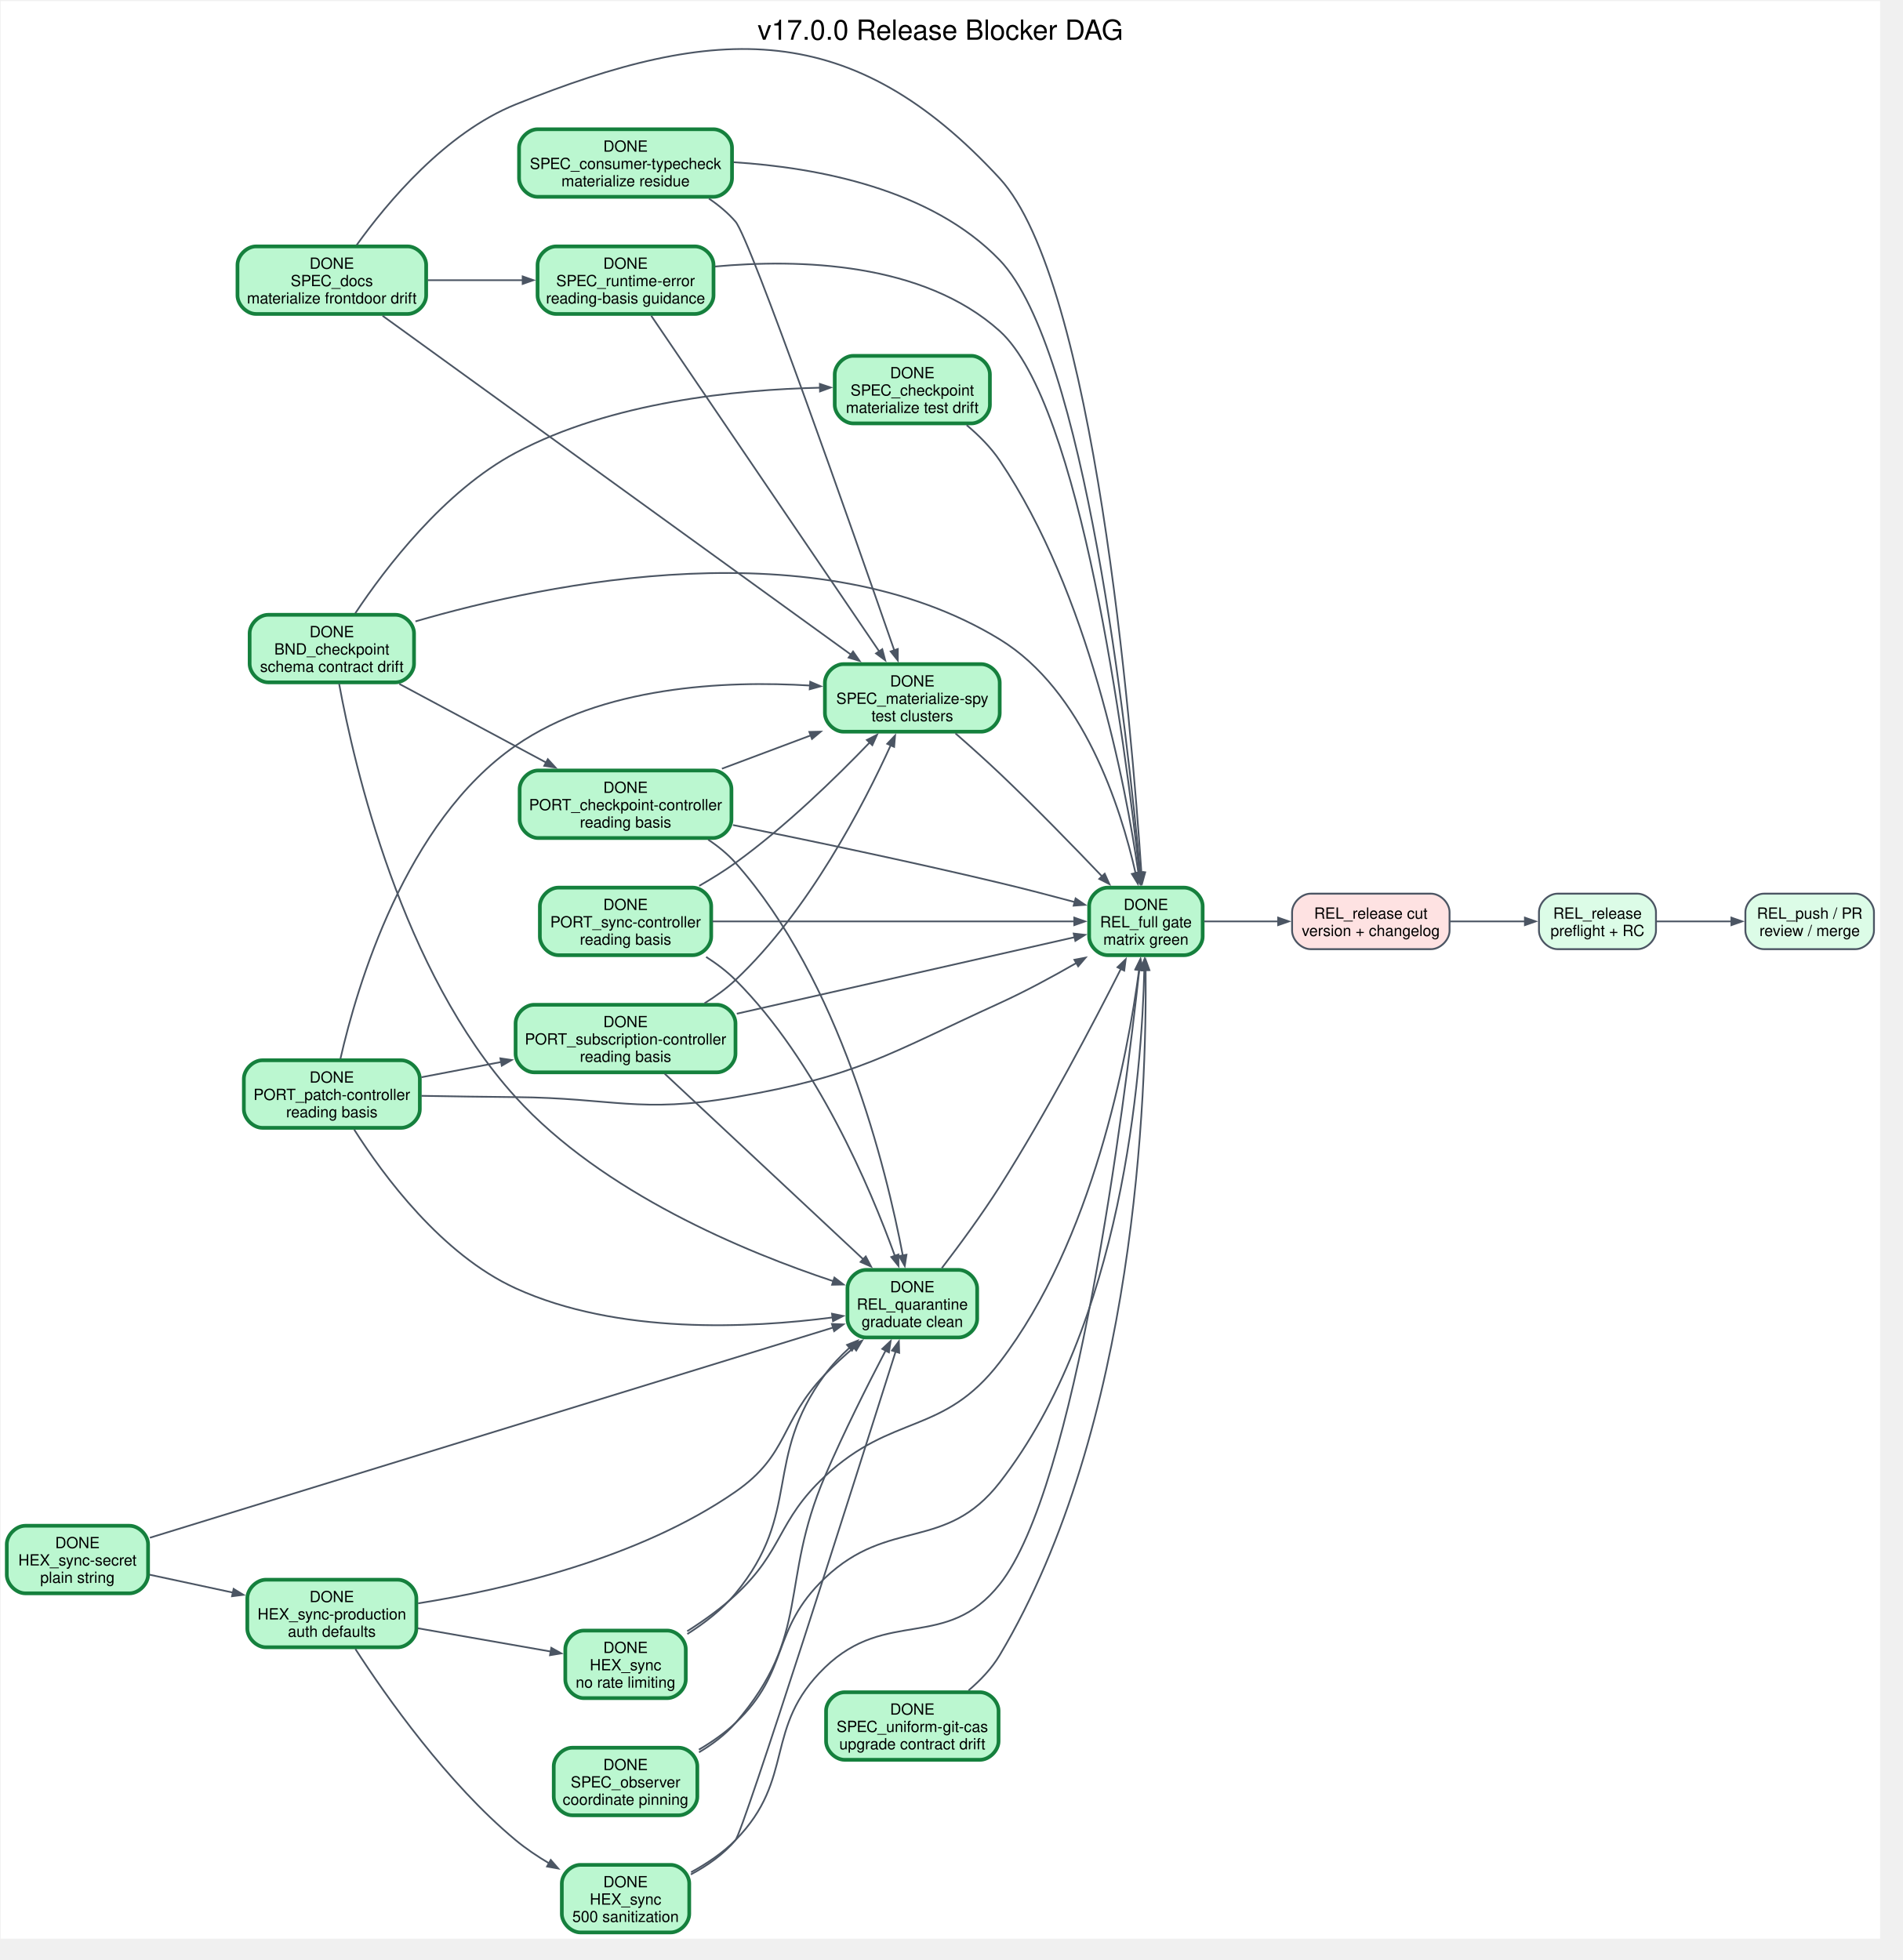
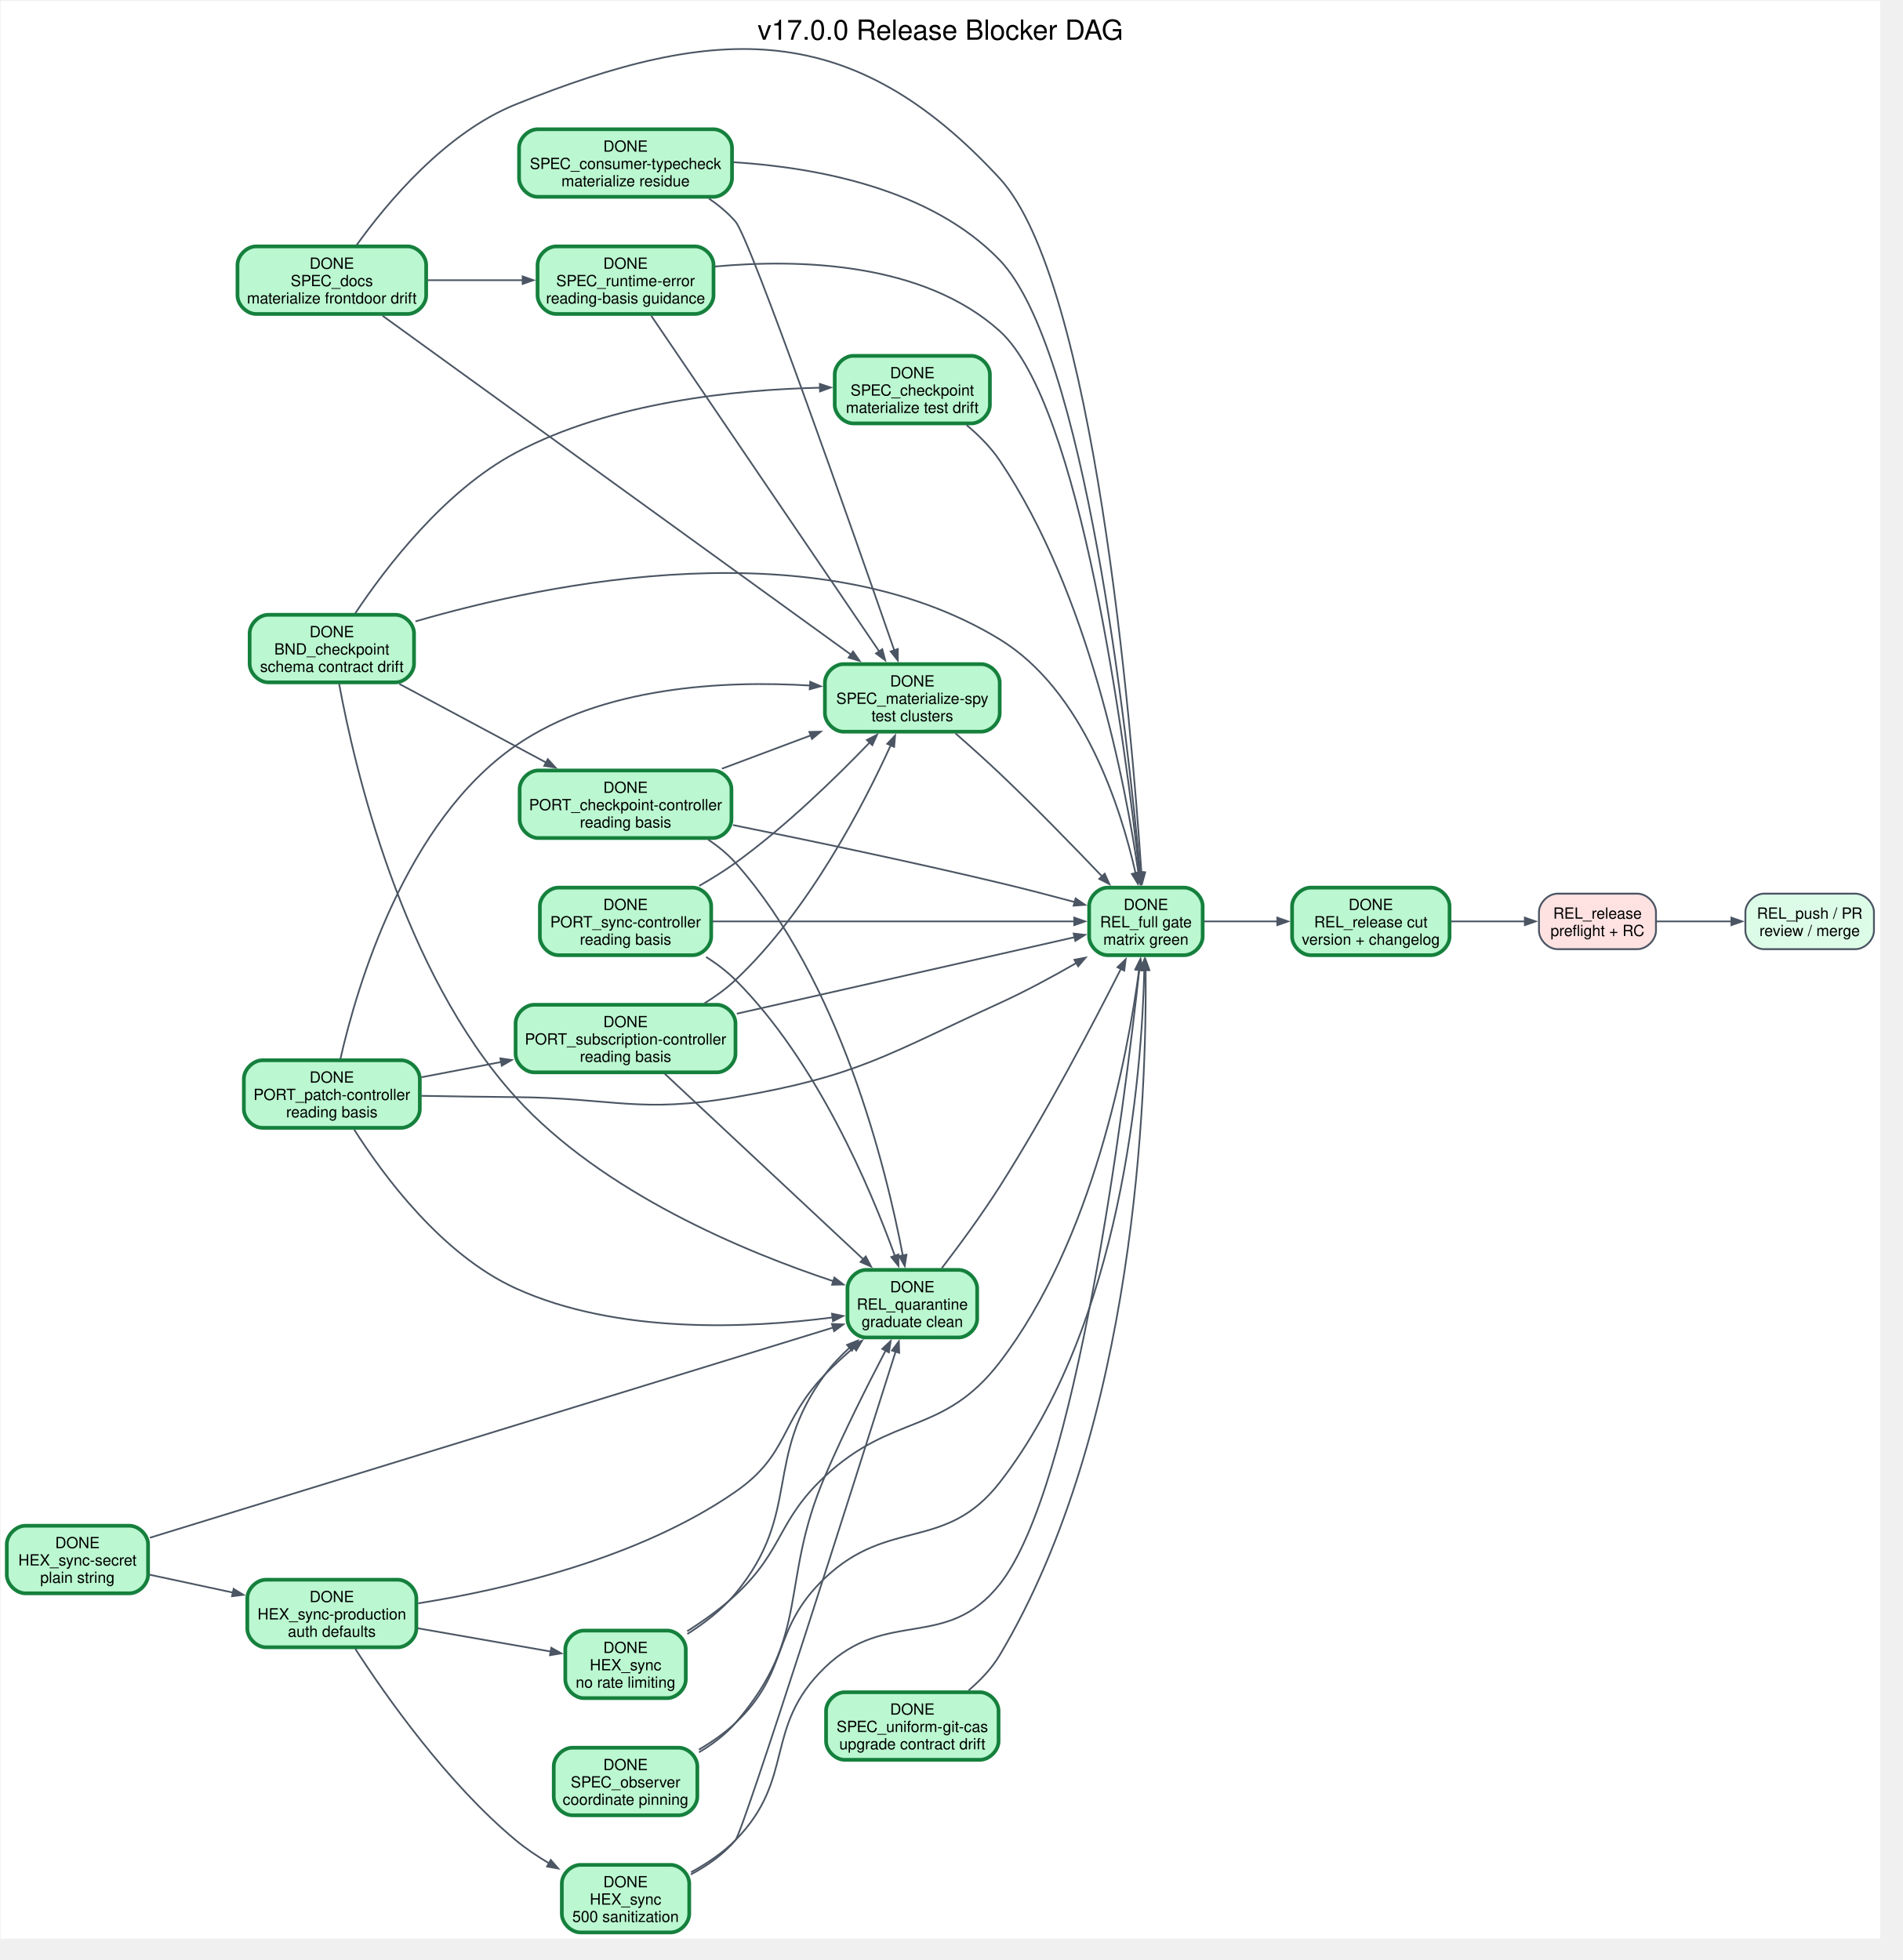
<svg xmlns="http://www.w3.org/2000/svg" width="1248pt" height="1286pt" viewBox="14.00 14.00 1234.00 1271.00">
  <g id="graph0" class="graph" transform="scale(1 1) rotate(0) translate(18.4 1267.4)">
    <polygon fill="white" stroke="none" points="-4,4 -4,-1253 1215.2,-1253 1215.2,4 -4,4" />
    <text xml:space="preserve" text-anchor="middle" x="605.6" y="-1227.9" font-family="Helvetica,sans-Serif" font-size="18.00">v17.0.0 Release Blocker DAG</text>
    <g id="node1" class="node">
      <path fill="#bbf7d0" stroke="#15803d" stroke-width="2.4" d="M458.45,-1169.83C458.45,-1169.83 344.3,-1169.83 344.3,-1169.83 338.3,-1169.83 332.3,-1163.83 332.3,-1157.83 332.3,-1157.83 332.3,-1138 332.3,-1138 332.3,-1132 338.3,-1126 344.3,-1126 344.3,-1126 458.45,-1126 458.45,-1126 464.45,-1126 470.45,-1132 470.45,-1138 470.45,-1138 470.45,-1157.83 470.45,-1157.83 470.45,-1163.83 464.45,-1169.83 458.45,-1169.83" />
      <text xml:space="preserve" text-anchor="middle" x="401.38" y="-1155.29" font-family="Helvetica,sans-Serif" font-size="10.00">DONE</text>
      <text xml:space="preserve" text-anchor="middle" x="401.38" y="-1144.04" font-family="Helvetica,sans-Serif" font-size="10.00">SPEC_consumer-typecheck</text>
      <text xml:space="preserve" text-anchor="middle" x="401.38" y="-1132.79" font-family="Helvetica,sans-Serif" font-size="10.00">materialize residue</text>
    </g>
    <g id="node9" class="node">
      <path fill="#bbf7d0" stroke="#15803d" stroke-width="2.4" d="M632.1,-822.83C632.1,-822.83 542.7,-822.83 542.7,-822.83 536.7,-822.83 530.7,-816.83 530.7,-810.83 530.7,-810.83 530.7,-791 530.7,-791 530.7,-785 536.7,-779 542.7,-779 542.7,-779 632.1,-779 632.1,-779 638.1,-779 644.1,-785 644.1,-791 644.1,-791 644.1,-810.83 644.1,-810.83 644.1,-816.83 638.1,-822.83 632.1,-822.83" />
      <text xml:space="preserve" text-anchor="middle" x="587.4" y="-808.29" font-family="Helvetica,sans-Serif" font-size="10.00">DONE</text>
      <text xml:space="preserve" text-anchor="middle" x="587.4" y="-797.04" font-family="Helvetica,sans-Serif" font-size="10.00">SPEC_materialize-spy</text>
      <text xml:space="preserve" text-anchor="middle" x="587.4" y="-785.79" font-family="Helvetica,sans-Serif" font-size="10.00">test clusters</text>
    </g>
    <g id="edge4" class="edge">
      <path fill="none" stroke="#4b5563" stroke-width="1.1" d="M455.47,-1124.85C461.83,-1120.54 467.79,-1115.58 472.7,-1109.91 482.29,-1098.84 549.45,-907.3 575.81,-831.47" />
      <polygon fill="#4b5563" stroke="#4b5563" stroke-width="1.1" points="578,-832.64 577.98,-825.23 573.37,-831.04 578,-832.64" />
    </g>
    <g id="node18" class="node">
      <path fill="#bbf7d0" stroke="#15803d" stroke-width="2.4" d="M763.75,-677.83C763.75,-677.83 714.1,-677.83 714.1,-677.83 708.1,-677.83 702.1,-671.83 702.1,-665.83 702.1,-665.83 702.1,-646 702.1,-646 702.1,-640 708.1,-634 714.1,-634 714.1,-634 763.75,-634 763.75,-634 769.75,-634 775.75,-640 775.75,-646 775.75,-646 775.75,-665.83 775.75,-665.83 775.75,-671.83 769.75,-677.83 763.75,-677.83" />
      <text xml:space="preserve" text-anchor="middle" x="738.93" y="-663.29" font-family="Helvetica,sans-Serif" font-size="10.00">DONE</text>
      <text xml:space="preserve" text-anchor="middle" x="738.93" y="-652.04" font-family="Helvetica,sans-Serif" font-size="10.00">REL_full gate</text>
      <text xml:space="preserve" text-anchor="middle" x="738.93" y="-640.79" font-family="Helvetica,sans-Serif" font-size="10.00">matrix green</text>
    </g>
    <g id="edge25" class="edge">
      <path fill="none" stroke="#4b5563" stroke-width="1.1" d="M471.39,-1148.45C525.78,-1145.02 599.62,-1131.19 644.1,-1084.91 699.45,-1027.32 727.05,-776.56 735.25,-687.47" />
      <polygon fill="#4b5563" stroke="#4b5563" stroke-width="1.1" points="737.68,-687.73 735.87,-680.53 732.8,-687.28 737.68,-687.73" />
    </g>
    <g id="node2" class="node">
      <path fill="#bbf7d0" stroke="#15803d" stroke-width="2.4" d="M260.05,-1093.83C260.05,-1093.83 161.65,-1093.83 161.65,-1093.83 155.65,-1093.83 149.65,-1087.83 149.65,-1081.83 149.65,-1081.83 149.65,-1062 149.65,-1062 149.65,-1056 155.65,-1050 161.65,-1050 161.65,-1050 260.05,-1050 260.05,-1050 266.05,-1050 272.05,-1056 272.05,-1062 272.05,-1062 272.05,-1081.83 272.05,-1081.83 272.05,-1087.83 266.05,-1093.83 260.05,-1093.83" />
      <text xml:space="preserve" text-anchor="middle" x="210.85" y="-1079.29" font-family="Helvetica,sans-Serif" font-size="10.00">DONE</text>
      <text xml:space="preserve" text-anchor="middle" x="210.85" y="-1068.04" font-family="Helvetica,sans-Serif" font-size="10.00">SPEC_docs</text>
      <text xml:space="preserve" text-anchor="middle" x="210.85" y="-1056.79" font-family="Helvetica,sans-Serif" font-size="10.00">materialize frontdoor drift</text>
    </g>
    <g id="node3" class="node">
      <path fill="#bbf7d0" stroke="#15803d" stroke-width="2.4" d="M446.45,-1093.83C446.45,-1093.83 356.3,-1093.83 356.3,-1093.83 350.3,-1093.83 344.3,-1087.83 344.3,-1081.83 344.3,-1081.83 344.3,-1062 344.3,-1062 344.3,-1056 350.3,-1050 356.3,-1050 356.3,-1050 446.45,-1050 446.45,-1050 452.45,-1050 458.45,-1056 458.45,-1062 458.45,-1062 458.45,-1081.83 458.45,-1081.83 458.45,-1087.83 452.45,-1093.83 446.45,-1093.83" />
      <text xml:space="preserve" text-anchor="middle" x="401.38" y="-1079.29" font-family="Helvetica,sans-Serif" font-size="10.00">DONE</text>
      <text xml:space="preserve" text-anchor="middle" x="401.38" y="-1068.04" font-family="Helvetica,sans-Serif" font-size="10.00">SPEC_runtime-error</text>
      <text xml:space="preserve" text-anchor="middle" x="401.38" y="-1056.79" font-family="Helvetica,sans-Serif" font-size="10.00">reading-basis guidance</text>
    </g>
    <g id="edge1" class="edge">
      <path fill="none" stroke="#4b5563" stroke-width="1.1" d="M273.06,-1071.91C292.81,-1071.91 314.79,-1071.91 334.84,-1071.91" />
      <polygon fill="#4b5563" stroke="#4b5563" stroke-width="1.1" points="334.64,-1074.37 341.64,-1071.92 334.64,-1069.47 334.64,-1074.37" />
    </g>
    <g id="edge5" class="edge">
      <path fill="none" stroke="#4b5563" stroke-width="1.1" d="M243.78,-1048.81C312.34,-999.21 473.37,-882.69 547.64,-828.96" />
      <polygon fill="#4b5563" stroke="#4b5563" stroke-width="1.1" points="548.96,-831.03 553.2,-824.94 546.09,-827.06 548.96,-831.03" />
    </g>
    <g id="edge26" class="edge">
      <path fill="none" stroke="#4b5563" stroke-width="1.1" d="M226.99,-1094.75C246.85,-1122.41 284.58,-1167.56 330.05,-1185.91 460.98,-1238.77 548.37,-1241.71 644.1,-1137.91 705.47,-1071.37 729.59,-783.53 736.03,-687.35" />
      <polygon fill="#4b5563" stroke="#4b5563" stroke-width="1.1" points="738.46,-687.72 736.47,-680.57 733.57,-687.4 738.46,-687.72" />
    </g>
    <g id="edge6" class="edge">
      <path fill="none" stroke="#4b5563" stroke-width="1.1" d="M418.06,-1048.81C451.34,-999.81 528.96,-885.5 566.01,-830.94" />
      <polygon fill="#4b5563" stroke="#4b5563" stroke-width="1.1" points="567.91,-832.51 569.81,-825.34 563.86,-829.75 567.91,-832.51" />
    </g>
    <g id="edge27" class="edge">
      <path fill="none" stroke="#4b5563" stroke-width="1.1" d="M459.4,-1080.77C513.69,-1085.78 594.29,-1083.77 644.1,-1038.91 696.74,-991.51 725.59,-770.44 734.71,-687.48" />
      <polygon fill="#4b5563" stroke="#4b5563" stroke-width="1.1" points="737.13,-687.85 735.45,-680.63 732.26,-687.32 737.13,-687.85" />
    </g>
    <g id="node4" class="node">
      <path fill="#bbf7d0" stroke="#15803d" stroke-width="2.4" d="M252.18,-854.83C252.18,-854.83 169.53,-854.83 169.53,-854.83 163.53,-854.83 157.53,-848.83 157.53,-842.83 157.53,-842.83 157.53,-823 157.53,-823 157.53,-817 163.53,-811 169.53,-811 169.53,-811 252.18,-811 252.18,-811 258.18,-811 264.18,-817 264.18,-823 264.18,-823 264.18,-842.83 264.18,-842.83 264.18,-848.83 258.18,-854.83 252.18,-854.83" />
      <text xml:space="preserve" text-anchor="middle" x="210.85" y="-840.29" font-family="Helvetica,sans-Serif" font-size="10.00">DONE</text>
      <text xml:space="preserve" text-anchor="middle" x="210.85" y="-829.04" font-family="Helvetica,sans-Serif" font-size="10.00">BND_checkpoint</text>
      <text xml:space="preserve" text-anchor="middle" x="210.85" y="-817.79" font-family="Helvetica,sans-Serif" font-size="10.00">schema contract drift</text>
    </g>
    <g id="node6" class="node">
      <path fill="#bbf7d0" stroke="#15803d" stroke-width="2.4" d="M458.08,-753.83C458.08,-753.83 344.68,-753.83 344.68,-753.83 338.68,-753.83 332.68,-747.83 332.68,-741.83 332.68,-741.83 332.68,-722 332.68,-722 332.68,-716 338.68,-710 344.68,-710 344.68,-710 458.08,-710 458.08,-710 464.08,-710 470.08,-716 470.08,-722 470.08,-722 470.08,-741.83 470.08,-741.83 470.08,-747.83 464.08,-753.83 458.08,-753.83" />
      <text xml:space="preserve" text-anchor="middle" x="401.38" y="-739.29" font-family="Helvetica,sans-Serif" font-size="10.00">DONE</text>
      <text xml:space="preserve" text-anchor="middle" x="401.38" y="-728.04" font-family="Helvetica,sans-Serif" font-size="10.00">PORT_checkpoint-controller</text>
      <text xml:space="preserve" text-anchor="middle" x="401.38" y="-716.79" font-family="Helvetica,sans-Serif" font-size="10.00">reading basis</text>
    </g>
    <g id="edge2" class="edge">
      <path fill="none" stroke="#4b5563" stroke-width="1.1" d="M254.63,-810C282.97,-794.81 320.27,-774.83 350.04,-758.88" />
      <polygon fill="#4b5563" stroke="#4b5563" stroke-width="1.1" points="350.96,-761.17 355.97,-755.7 348.64,-756.85 350.96,-761.17" />
    </g>
    <g id="node11" class="node">
      <path fill="#bbf7d0" stroke="#15803d" stroke-width="2.4" d="M625.73,-1022.83C625.73,-1022.83 549.08,-1022.83 549.08,-1022.83 543.08,-1022.83 537.08,-1016.83 537.08,-1010.83 537.08,-1010.83 537.08,-991 537.08,-991 537.08,-985 543.08,-979 549.08,-979 549.08,-979 625.73,-979 625.73,-979 631.73,-979 637.73,-985 637.73,-991 637.73,-991 637.73,-1010.83 637.73,-1010.83 637.73,-1016.83 631.73,-1022.83 625.73,-1022.83" />
      <text xml:space="preserve" text-anchor="middle" x="587.4" y="-1008.29" font-family="Helvetica,sans-Serif" font-size="10.00">DONE</text>
      <text xml:space="preserve" text-anchor="middle" x="587.4" y="-997.04" font-family="Helvetica,sans-Serif" font-size="10.00">SPEC_checkpoint</text>
      <text xml:space="preserve" text-anchor="middle" x="587.4" y="-985.79" font-family="Helvetica,sans-Serif" font-size="10.00">materialize test drift</text>
    </g>
    <g id="edge11" class="edge">
      <path fill="none" stroke="#4b5563" stroke-width="1.1" d="M226.06,-855.81C245.6,-885.16 283.67,-935.18 330.05,-959.91 391.96,-992.93 473.37,-1000.95 527.67,-1002.17" />
      <polygon fill="#4b5563" stroke="#4b5563" stroke-width="1.1" points="527.44,-1004.62 534.48,-1002.28 527.52,-999.72 527.44,-1004.62" />
    </g>
    <g id="node17" class="node">
      <path fill="#bbf7d0" stroke="#15803d" stroke-width="2.4" d="M617.48,-429.83C617.48,-429.83 557.33,-429.83 557.33,-429.83 551.33,-429.83 545.33,-423.83 545.33,-417.83 545.33,-417.83 545.33,-398 545.33,-398 545.33,-392 551.33,-386 557.33,-386 557.33,-386 617.48,-386 617.48,-386 623.48,-386 629.48,-392 629.48,-398 629.48,-398 629.48,-417.83 629.48,-417.83 629.48,-423.83 623.48,-429.83 617.48,-429.83" />
      <text xml:space="preserve" text-anchor="middle" x="587.4" y="-415.29" font-family="Helvetica,sans-Serif" font-size="10.00">DONE</text>
      <text xml:space="preserve" text-anchor="middle" x="587.4" y="-404.04" font-family="Helvetica,sans-Serif" font-size="10.00">REL_quarantine</text>
      <text xml:space="preserve" text-anchor="middle" x="587.4" y="-392.79" font-family="Helvetica,sans-Serif" font-size="10.00">graduate clean</text>
    </g>
    <g id="edge15" class="edge">
      <path fill="none" stroke="#4b5563" stroke-width="1.1" d="M215.59,-810.02C225.36,-756.83 256.17,-623.24 330.05,-541.91 386.7,-479.56 479.18,-441.39 536.21,-422.48" />
      <polygon fill="#4b5563" stroke="#4b5563" stroke-width="1.1" points="536.87,-424.84 542.77,-420.34 535.36,-420.18 536.87,-424.84" />
    </g>
    <g id="edge28" class="edge">
      <path fill="none" stroke="#4b5563" stroke-width="1.1" d="M265.11,-850.55C351.71,-875.75 525.3,-911.51 644.1,-838.91 698.4,-805.74 722.57,-730.06 732.24,-687.14" />
      <polygon fill="#4b5563" stroke="#4b5563" stroke-width="1.1" points="734.62,-687.75 733.69,-680.39 729.83,-686.72 734.62,-687.75" />
    </g>
    <g id="node5" class="node">
      <path fill="#bbf7d0" stroke="#15803d" stroke-width="2.4" d="M255.93,-565.83C255.93,-565.83 165.78,-565.83 165.78,-565.83 159.78,-565.83 153.78,-559.83 153.78,-553.83 153.78,-553.83 153.78,-534 153.78,-534 153.78,-528 159.78,-522 165.78,-522 165.78,-522 255.93,-522 255.93,-522 261.93,-522 267.93,-528 267.93,-534 267.93,-534 267.93,-553.83 267.93,-553.83 267.93,-559.83 261.93,-565.83 255.93,-565.83" />
      <text xml:space="preserve" text-anchor="middle" x="210.85" y="-551.29" font-family="Helvetica,sans-Serif" font-size="10.00">DONE</text>
      <text xml:space="preserve" text-anchor="middle" x="210.85" y="-540.04" font-family="Helvetica,sans-Serif" font-size="10.00">PORT_patch-controller</text>
      <text xml:space="preserve" text-anchor="middle" x="210.85" y="-528.79" font-family="Helvetica,sans-Serif" font-size="10.00">reading basis</text>
    </g>
    <g id="node7" class="node">
      <path fill="#bbf7d0" stroke="#15803d" stroke-width="2.4" d="M460.7,-601.83C460.7,-601.83 342.05,-601.83 342.05,-601.83 336.05,-601.83 330.05,-595.83 330.05,-589.83 330.05,-589.83 330.05,-570 330.05,-570 330.05,-564 336.05,-558 342.05,-558 342.05,-558 460.7,-558 460.7,-558 466.7,-558 472.7,-564 472.7,-570 472.7,-570 472.7,-589.83 472.7,-589.83 472.7,-595.83 466.7,-601.83 460.7,-601.83" />
      <text xml:space="preserve" text-anchor="middle" x="401.38" y="-587.29" font-family="Helvetica,sans-Serif" font-size="10.00">DONE</text>
      <text xml:space="preserve" text-anchor="middle" x="401.38" y="-576.04" font-family="Helvetica,sans-Serif" font-size="10.00">PORT_subscription-controller</text>
      <text xml:space="preserve" text-anchor="middle" x="401.38" y="-564.79" font-family="Helvetica,sans-Serif" font-size="10.00">reading basis</text>
    </g>
    <g id="edge3" class="edge">
      <path fill="none" stroke="#4b5563" stroke-width="1.1" d="M268.93,-554.81C285.22,-557.93 303.29,-561.38 320.68,-564.7" />
      <polygon fill="#4b5563" stroke="#4b5563" stroke-width="1.1" points="320.18,-567.09 327.51,-566 321.1,-562.28 320.18,-567.09" />
    </g>
    <g id="edge7" class="edge">
      <path fill="none" stroke="#4b5563" stroke-width="1.1" d="M216.44,-566.85C227.13,-613.77 258.47,-720.46 330.05,-769.91 386,-808.58 465.67,-812.3 521.29,-808.92" />
      <polygon fill="#4b5563" stroke="#4b5563" stroke-width="1.1" points="521.18,-811.38 528,-808.46 520.85,-806.5 521.18,-811.38" />
    </g>
    <g id="edge16" class="edge">
      <path fill="none" stroke="#4b5563" stroke-width="1.1" d="M225.36,-520.86C244.38,-490.88 282.16,-439.77 330.05,-417.91 396.2,-387.72 482.24,-391.97 535.9,-399.02" />
      <polygon fill="#4b5563" stroke="#4b5563" stroke-width="1.1" points="535.3,-401.41 542.57,-399.94 535.97,-396.55 535.3,-401.41" />
    </g>
    <g id="edge29" class="edge">
      <path fill="none" stroke="#4b5563" stroke-width="1.1" d="M268.96,-542.75C288.35,-542.41 310.14,-542.08 330.05,-541.91 393.45,-541.38 410.22,-531.13 472.7,-541.91 552.38,-555.67 570.54,-569.35 644.1,-602.91 660.77,-610.52 678.43,-620.07 693.87,-628.96" />
      <polygon fill="#4b5563" stroke="#4b5563" stroke-width="1.1" points="692.53,-631.02 699.82,-632.42 695,-626.78 692.53,-631.02" />
    </g>
    <g id="edge8" class="edge">
      <path fill="none" stroke="#4b5563" stroke-width="1.1" d="M463.91,-754.99C482.47,-761.95 502.89,-769.6 521.65,-776.64" />
      <polygon fill="#4b5563" stroke="#4b5563" stroke-width="1.1" points="520.61,-778.86 528.02,-779.03 522.33,-774.28 520.61,-778.86" />
    </g>
    <g id="edge17" class="edge">
      <path fill="none" stroke="#4b5563" stroke-width="1.1" d="M454.98,-708.97C461.49,-704.63 467.63,-699.62 472.7,-693.91 540.59,-617.58 570.49,-495.75 581.28,-438.95" />
      <polygon fill="#4b5563" stroke="#4b5563" stroke-width="1.1" points="583.63,-439.7 582.49,-432.37 578.82,-438.81 583.63,-439.7" />
    </g>
    <g id="edge30" class="edge">
      <path fill="none" stroke="#4b5563" stroke-width="1.1" d="M471.1,-718.42C519.59,-708.64 586.01,-694.77 644.1,-680.91 660.01,-677.12 677.34,-672.61 692.73,-668.47" />
      <polygon fill="#4b5563" stroke="#4b5563" stroke-width="1.1" points="693.33,-670.85 699.44,-666.65 692.05,-666.12 693.33,-670.85" />
    </g>
    <g id="edge9" class="edge">
      <path fill="none" stroke="#4b5563" stroke-width="1.1" d="M452.62,-602.82C459.79,-607.26 466.74,-612.3 472.7,-617.91 520.19,-662.62 555.74,-731.33 573.58,-770.6" />
      <polygon fill="#4b5563" stroke="#4b5563" stroke-width="1.1" points="571.13,-771.14 576.23,-776.53 575.61,-769.14 571.13,-771.14" />
    </g>
    <g id="edge18" class="edge">
      <path fill="none" stroke="#4b5563" stroke-width="1.1" d="M426.81,-557.07C460.08,-525.98 519.63,-470.32 555.82,-436.49" />
      <polygon fill="#4b5563" stroke="#4b5563" stroke-width="1.1" points="557.2,-438.56 560.65,-431.99 553.86,-434.98 557.2,-438.56" />
    </g>
    <g id="edge31" class="edge">
      <path fill="none" stroke="#4b5563" stroke-width="1.1" d="M473.54,-596.03C539.78,-611.04 636.5,-632.94 692.74,-645.68" />
      <polygon fill="#4b5563" stroke="#4b5563" stroke-width="1.1" points="692.08,-648.04 699.45,-647.2 693.17,-643.27 692.08,-648.04" />
    </g>
    <g id="node8" class="node">
      <path fill="#bbf7d0" stroke="#15803d" stroke-width="2.4" d="M444.95,-677.83C444.95,-677.83 357.8,-677.83 357.8,-677.83 351.8,-677.83 345.8,-671.83 345.8,-665.83 345.8,-665.83 345.8,-646 345.8,-646 345.8,-640 351.8,-634 357.8,-634 357.8,-634 444.95,-634 444.95,-634 450.95,-634 456.95,-640 456.95,-646 456.95,-646 456.95,-665.83 456.95,-665.83 456.95,-671.83 450.95,-677.83 444.95,-677.83" />
      <text xml:space="preserve" text-anchor="middle" x="401.38" y="-663.29" font-family="Helvetica,sans-Serif" font-size="10.00">DONE</text>
      <text xml:space="preserve" text-anchor="middle" x="401.38" y="-652.04" font-family="Helvetica,sans-Serif" font-size="10.00">PORT_sync-controller</text>
      <text xml:space="preserve" text-anchor="middle" x="401.38" y="-640.79" font-family="Helvetica,sans-Serif" font-size="10.00">reading basis</text>
    </g>
    <g id="edge10" class="edge">
      <path fill="none" stroke="#4b5563" stroke-width="1.1" d="M449.19,-678.99C457.25,-683.59 465.39,-688.64 472.7,-693.91 505.04,-717.26 537.78,-749.13 559.76,-772" />
      <polygon fill="#4b5563" stroke="#4b5563" stroke-width="1.1" points="557.92,-773.62 564.52,-776.99 561.46,-770.24 557.92,-773.62" />
    </g>
    <g id="edge19" class="edge">
      <path fill="none" stroke="#4b5563" stroke-width="1.1" d="M453.65,-632.86C460.51,-628.49 467.1,-623.51 472.7,-617.91 525.33,-565.33 560.04,-483.29 576.09,-438.92" />
      <polygon fill="#4b5563" stroke="#4b5563" stroke-width="1.1" points="578.38,-439.82 578.41,-432.4 573.76,-438.18 578.38,-439.82" />
    </g>
    <g id="edge32" class="edge">
      <path fill="none" stroke="#4b5563" stroke-width="1.1" d="M457.78,-655.91C523.43,-655.91 631.55,-655.91 692.49,-655.91" />
      <polygon fill="#4b5563" stroke="#4b5563" stroke-width="1.1" points="692.46,-658.37 699.46,-655.92 692.46,-653.47 692.46,-658.37" />
    </g>
    <g id="edge33" class="edge">
      <path fill="none" stroke="#4b5563" stroke-width="1.1" d="M615.4,-777.89C624.64,-769.82 634.94,-760.6 644.1,-751.91 667.13,-730.06 692.23,-704.27 710.66,-684.93" />
      <polygon fill="#4b5563" stroke="#4b5563" stroke-width="1.1" points="712.21,-686.86 715.26,-680.1 708.66,-683.48 712.21,-686.86" />
    </g>
    <g id="node10" class="node">
      <path fill="#bbf7d0" stroke="#15803d" stroke-width="2.4" d="M435.95,-119.83C435.95,-119.83 366.8,-119.83 366.8,-119.83 360.8,-119.83 354.8,-113.83 354.8,-107.83 354.8,-107.83 354.8,-88 354.8,-88 354.8,-82 360.8,-76 366.8,-76 366.8,-76 435.95,-76 435.95,-76 441.95,-76 447.95,-82 447.95,-88 447.95,-88 447.95,-107.83 447.95,-107.83 447.95,-113.83 441.95,-119.83 435.95,-119.83" />
      <text xml:space="preserve" text-anchor="middle" x="401.38" y="-105.29" font-family="Helvetica,sans-Serif" font-size="10.00">DONE</text>
      <text xml:space="preserve" text-anchor="middle" x="401.38" y="-94.04" font-family="Helvetica,sans-Serif" font-size="10.00">SPEC_observer</text>
      <text xml:space="preserve" text-anchor="middle" x="401.38" y="-82.79" font-family="Helvetica,sans-Serif" font-size="10.00">coordinate pinning</text>
    </g>
    <g id="edge20" class="edge">
      <path fill="none" stroke="#4b5563" stroke-width="1.1" d="M449.03,-116.86C457.76,-122.03 466.17,-128.35 472.7,-135.91 522.09,-193.2 500.92,-226.38 530.7,-295.91 542.78,-324.13 558.5,-355.33 570.16,-377.62" />
      <polygon fill="#4b5563" stroke="#4b5563" stroke-width="1.1" points="567.9,-378.58 573.33,-383.64 572.23,-376.3 567.9,-378.58" />
    </g>
    <g id="edge34" class="edge">
      <path fill="none" stroke="#4b5563" stroke-width="1.1" d="M448.98,-118.6C457.42,-123.55 465.74,-129.34 472.7,-135.91 508.39,-169.62 495.09,-196.13 530.7,-229.91 572.37,-269.45 608.82,-246.59 644.1,-291.91 723.7,-394.19 736.26,-556.82 737.89,-624.63" />
      <polygon fill="#4b5563" stroke="#4b5563" stroke-width="1.1" points="735.44,-624.56 738.02,-631.51 740.34,-624.47 735.44,-624.56" />
    </g>
    <g id="edge35" class="edge">
      <path fill="none" stroke="#4b5563" stroke-width="1.1" d="M622.66,-977.88C630.58,-971.23 638.36,-963.45 644.1,-954.91 702.17,-868.62 725.83,-744.45 734.09,-687.11" />
      <polygon fill="#4b5563" stroke="#4b5563" stroke-width="1.1" points="736.48,-687.74 735.02,-680.47 731.63,-687.07 736.48,-687.74" />
    </g>
    <g id="node12" class="node">
      <path fill="#bbf7d0" stroke="#15803d" stroke-width="2.4" d="M631.35,-155.83C631.35,-155.83 543.45,-155.83 543.45,-155.83 537.45,-155.83 531.45,-149.83 531.45,-143.83 531.45,-143.83 531.45,-124 531.45,-124 531.45,-118 537.45,-112 543.45,-112 543.45,-112 631.35,-112 631.35,-112 637.35,-112 643.35,-118 643.35,-124 643.35,-124 643.35,-143.83 643.35,-143.83 643.35,-149.83 637.35,-155.83 631.35,-155.83" />
      <text xml:space="preserve" text-anchor="middle" x="587.4" y="-141.29" font-family="Helvetica,sans-Serif" font-size="10.00">DONE</text>
      <text xml:space="preserve" text-anchor="middle" x="587.4" y="-130.04" font-family="Helvetica,sans-Serif" font-size="10.00">SPEC_uniform-git-cas</text>
      <text xml:space="preserve" text-anchor="middle" x="587.4" y="-118.79" font-family="Helvetica,sans-Serif" font-size="10.00">upgrade contract drift</text>
    </g>
    <g id="edge36" class="edge">
      <path fill="none" stroke="#4b5563" stroke-width="1.1" d="M623.9,-157.03C631.6,-163.57 638.96,-171.3 644.1,-179.91 732.63,-328.43 739.51,-544.82 738.76,-624.74" />
      <polygon fill="#4b5563" stroke="#4b5563" stroke-width="1.1" points="736.32,-624.23 738.67,-631.26 741.22,-624.3 736.32,-624.23" />
    </g>
    <g id="node13" class="node">
      <path fill="#bbf7d0" stroke="#15803d" stroke-width="2.4" d="M79.65,-263.83C79.65,-263.83 12,-263.83 12,-263.83 6,-263.83 0,-257.83 0,-251.83 0,-251.83 0,-232 0,-232 0,-226 6,-220 12,-220 12,-220 79.65,-220 79.65,-220 85.65,-220 91.65,-226 91.65,-232 91.65,-232 91.65,-251.83 91.65,-251.83 91.65,-257.83 85.65,-263.83 79.65,-263.83" />
      <text xml:space="preserve" text-anchor="middle" x="45.83" y="-249.29" font-family="Helvetica,sans-Serif" font-size="10.00">DONE</text>
      <text xml:space="preserve" text-anchor="middle" x="45.83" y="-238.04" font-family="Helvetica,sans-Serif" font-size="10.00">HEX_sync-secret</text>
      <text xml:space="preserve" text-anchor="middle" x="45.83" y="-226.79" font-family="Helvetica,sans-Serif" font-size="10.00">plain string</text>
    </g>
    <g id="node14" class="node">
      <path fill="#bbf7d0" stroke="#15803d" stroke-width="2.4" d="M253.68,-228.83C253.68,-228.83 168.03,-228.83 168.03,-228.83 162.03,-228.83 156.03,-222.83 156.03,-216.83 156.03,-216.83 156.03,-197 156.03,-197 156.03,-191 162.03,-185 168.03,-185 168.03,-185 253.68,-185 253.68,-185 259.68,-185 265.68,-191 265.68,-197 265.68,-197 265.68,-216.83 265.68,-216.83 265.68,-222.83 259.68,-228.83 253.68,-228.83" />
      <text xml:space="preserve" text-anchor="middle" x="210.85" y="-214.29" font-family="Helvetica,sans-Serif" font-size="10.00">DONE</text>
      <text xml:space="preserve" text-anchor="middle" x="210.85" y="-203.04" font-family="Helvetica,sans-Serif" font-size="10.00">HEX_sync-production</text>
      <text xml:space="preserve" text-anchor="middle" x="210.85" y="-191.79" font-family="Helvetica,sans-Serif" font-size="10.00">auth defaults</text>
    </g>
    <g id="edge12" class="edge">
      <path fill="none" stroke="#4b5563" stroke-width="1.1" d="M92.67,-232.07C109.49,-228.46 128.84,-224.31 146.91,-220.43" />
      <polygon fill="#4b5563" stroke="#4b5563" stroke-width="1.1" points="147.15,-222.88 153.47,-219.02 146.12,-218.09 147.15,-222.88" />
    </g>
    <g id="edge21" class="edge">
      <path fill="none" stroke="#4b5563" stroke-width="1.1" d="M92.83,-256.07C193.32,-286.98 431.78,-360.35 536.09,-392.44" />
      <polygon fill="#4b5563" stroke="#4b5563" stroke-width="1.1" points="535.26,-394.75 542.67,-394.46 536.7,-390.06 535.26,-394.75" />
    </g>
    <g id="node15" class="node">
      <path fill="#bbf7d0" stroke="#15803d" stroke-width="2.4" d="M428.45,-195.83C428.45,-195.83 374.3,-195.83 374.3,-195.83 368.3,-195.83 362.3,-189.83 362.3,-183.83 362.3,-183.83 362.3,-164 362.3,-164 362.3,-158 368.3,-152 374.3,-152 374.3,-152 428.45,-152 428.45,-152 434.45,-152 440.45,-158 440.45,-164 440.45,-164 440.45,-183.83 440.45,-183.83 440.45,-189.83 434.45,-195.83 428.45,-195.83" />
      <text xml:space="preserve" text-anchor="middle" x="401.38" y="-181.29" font-family="Helvetica,sans-Serif" font-size="10.00">DONE</text>
      <text xml:space="preserve" text-anchor="middle" x="401.38" y="-170.04" font-family="Helvetica,sans-Serif" font-size="10.00">HEX_sync</text>
      <text xml:space="preserve" text-anchor="middle" x="401.38" y="-158.79" font-family="Helvetica,sans-Serif" font-size="10.00">no rate limiting</text>
    </g>
    <g id="edge13" class="edge">
      <path fill="none" stroke="#4b5563" stroke-width="1.1" d="M266.63,-197.33C294,-192.53 326.79,-186.8 353.05,-182.2" />
      <polygon fill="#4b5563" stroke="#4b5563" stroke-width="1.1" points="353.22,-184.66 359.7,-181.04 352.38,-179.83 353.22,-184.66" />
    </g>
    <g id="node16" class="node">
      <path fill="#bbf7d0" stroke="#15803d" stroke-width="2.4" d="M430.7,-43.83C430.7,-43.83 372.05,-43.83 372.05,-43.83 366.05,-43.83 360.05,-37.83 360.05,-31.83 360.05,-31.83 360.05,-12 360.05,-12 360.05,-6 366.05,0 372.05,0 372.05,0 430.7,0 430.7,0 436.7,0 442.7,-6 442.7,-12 442.7,-12 442.7,-31.83 442.7,-31.83 442.7,-37.83 436.7,-43.83 430.7,-43.83" />
      <text xml:space="preserve" text-anchor="middle" x="401.38" y="-29.29" font-family="Helvetica,sans-Serif" font-size="10.00">DONE</text>
      <text xml:space="preserve" text-anchor="middle" x="401.38" y="-18.04" font-family="Helvetica,sans-Serif" font-size="10.00">HEX_sync</text>
      <text xml:space="preserve" text-anchor="middle" x="401.38" y="-6.79" font-family="Helvetica,sans-Serif" font-size="10.00">500 sanitization</text>
    </g>
    <g id="edge14" class="edge">
      <path fill="none" stroke="#4b5563" stroke-width="1.1" d="M226.12,-183.89C246.28,-152.77 285.64,-96.91 330.05,-59.91 336.74,-54.34 344.39,-49.21 352.1,-44.65" />
      <polygon fill="#4b5563" stroke="#4b5563" stroke-width="1.1" points="352.87,-47.03 357.74,-41.45 350.45,-42.77 352.87,-47.03" />
    </g>
    <g id="edge22" class="edge">
      <path fill="none" stroke="#4b5563" stroke-width="1.1" d="M266.83,-213.5C322.8,-222.38 410.01,-242.42 472.7,-285.91 507.61,-310.13 501.24,-331.3 530.7,-361.91 536.5,-367.95 543.07,-373.96 549.6,-379.56" />
      <polygon fill="#4b5563" stroke="#4b5563" stroke-width="1.1" points="547.88,-381.31 554.82,-383.93 551.03,-377.55 547.88,-381.31" />
    </g>
    <g id="edge23" class="edge">
      <path fill="none" stroke="#4b5563" stroke-width="1.1" d="M441.47,-193.61C452.68,-200.71 464.16,-209.56 472.7,-219.91 516.08,-272.51 490.31,-307 530.7,-361.91 535.28,-368.15 540.89,-374.05 546.77,-379.41" />
      <polygon fill="#4b5563" stroke="#4b5563" stroke-width="1.1" points="545.06,-381.18 551.95,-383.92 548.28,-377.48 545.06,-381.18" />
    </g>
    <g id="edge37" class="edge">
      <path fill="none" stroke="#4b5563" stroke-width="1.1" d="M441.39,-195.42C452.11,-202.22 463.34,-210.25 472.7,-218.91 504.13,-248.03 499.4,-266.66 530.7,-295.91 574.66,-337.01 607.45,-322.18 644.1,-369.91 704.67,-448.8 727.04,-568.46 734.53,-624.67" />
      <polygon fill="#4b5563" stroke="#4b5563" stroke-width="1.1" points="732.08,-624.85 735.39,-631.48 736.94,-624.23 732.08,-624.85" />
    </g>
    <g id="edge24" class="edge">
      <path fill="none" stroke="#4b5563" stroke-width="1.1" d="M443.74,-37.61C454.36,-43.29 464.96,-50.65 472.7,-59.91 478,-66.27 549.98,-292.78 576.6,-376.89" />
      <polygon fill="#4b5563" stroke="#4b5563" stroke-width="1.1" points="574.23,-377.51 578.67,-383.45 578.9,-376.03 574.23,-377.51" />
    </g>
    <g id="edge38" class="edge">
      <path fill="none" stroke="#4b5563" stroke-width="1.1" d="M443.89,-39.07C454.15,-44.65 464.53,-51.6 472.7,-59.91 511.99,-99.9 490.41,-132.94 530.7,-171.91 570.83,-210.72 609.41,-182.18 644.1,-225.91 693.8,-288.56 724.95,-536.22 734.66,-624.48" />
      <polygon fill="#4b5563" stroke="#4b5563" stroke-width="1.1" points="732.21,-624.64 735.4,-631.34 737.08,-624.11 732.21,-624.64" />
    </g>
    <g id="edge39" class="edge">
      <path fill="none" stroke="#4b5563" stroke-width="1.1" d="M606.54,-430.97C617.86,-445.75 632.43,-465.55 644.1,-483.91 674.54,-531.83 705.16,-590.36 722.8,-625.31" />
      <polygon fill="#4b5563" stroke="#4b5563" stroke-width="1.1" points="720.49,-626.18 725.82,-631.34 724.87,-623.98 720.49,-626.18" />
    </g>
    <g id="node19" class="node">
-       <path fill="#fee2e2" stroke="#4b5563" stroke-width="1.2" d="M923.9,-673.91C923.9,-673.91 845.75,-673.91 845.75,-673.91 839.75,-673.91 833.75,-667.91 833.75,-661.91 833.75,-661.91 833.75,-649.91 833.75,-649.91 833.75,-643.91 839.75,-637.91 845.75,-637.91 845.75,-637.91 923.9,-637.91 923.9,-637.91 929.9,-637.91 935.9,-643.91 935.9,-649.91 935.9,-649.91 935.9,-661.91 935.9,-661.91 935.9,-667.91 929.9,-673.91 923.9,-673.91" />
-       <text xml:space="preserve" text-anchor="middle" x="884.83" y="-657.66" font-family="Helvetica,sans-Serif" font-size="10.00">REL_release cut</text>
-       <text xml:space="preserve" text-anchor="middle" x="884.83" y="-646.41" font-family="Helvetica,sans-Serif" font-size="10.00">version + changelog</text>
+       <path fill="#bbf7d0" stroke="#15803d" stroke-width="2.4" d="M923.9,-677.83C923.9,-677.83 845.75,-677.83 845.75,-677.83 839.75,-677.83 833.75,-671.83 833.75,-665.83 833.75,-665.83 833.75,-646 833.75,-646 833.75,-640 839.75,-634 845.75,-634 845.75,-634 923.9,-634 923.9,-634 929.9,-634 935.9,-640 935.9,-646 935.9,-646 935.9,-665.83 935.9,-665.83 935.9,-671.83 929.9,-677.83 923.9,-677.83" />
+       <text xml:space="preserve" text-anchor="middle" x="884.83" y="-663.29" font-family="Helvetica,sans-Serif" font-size="10.00">DONE</text>
+       <text xml:space="preserve" text-anchor="middle" x="884.83" y="-652.04" font-family="Helvetica,sans-Serif" font-size="10.00">REL_release cut</text>
+       <text xml:space="preserve" text-anchor="middle" x="884.83" y="-640.79" font-family="Helvetica,sans-Serif" font-size="10.00">version + changelog</text>
    </g>
    <g id="edge40" class="edge">
-       <path fill="none" stroke="#4b5563" stroke-width="1.1" d="M776.61,-655.91C791.29,-655.91 808.57,-655.91 824.92,-655.91" />
-       <polygon fill="#4b5563" stroke="#4b5563" stroke-width="1.1" points="824.7,-658.37 831.7,-655.92 824.7,-653.47 824.7,-658.37" />
+       <path fill="none" stroke="#4b5563" stroke-width="1.1" d="M776.61,-655.91C791.15,-655.91 808.23,-655.91 824.44,-655.91" />
+       <polygon fill="#4b5563" stroke="#4b5563" stroke-width="1.1" points="824.16,-658.37 831.16,-655.92 824.16,-653.47 824.16,-658.37" />
    </g>
    <g id="node20" class="node">
-       <path fill="#dcfce7" stroke="#4b5563" stroke-width="1.2" d="M1057.8,-673.91C1057.8,-673.91 1005.9,-673.91 1005.9,-673.91 999.9,-673.91 993.9,-667.91 993.9,-661.91 993.9,-661.91 993.9,-649.91 993.9,-649.91 993.9,-643.91 999.9,-637.91 1005.9,-637.91 1005.9,-637.91 1057.8,-637.91 1057.8,-637.91 1063.8,-637.91 1069.8,-643.91 1069.8,-649.91 1069.8,-649.91 1069.8,-661.91 1069.8,-661.91 1069.8,-667.91 1063.8,-673.91 1057.8,-673.91" />
+       <path fill="#fee2e2" stroke="#4b5563" stroke-width="1.2" d="M1057.8,-673.91C1057.8,-673.91 1005.9,-673.91 1005.9,-673.91 999.9,-673.91 993.9,-667.91 993.9,-661.91 993.9,-661.91 993.9,-649.91 993.9,-649.91 993.9,-643.91 999.9,-637.91 1005.9,-637.91 1005.9,-637.91 1057.8,-637.91 1057.8,-637.91 1063.8,-637.91 1069.8,-643.91 1069.8,-649.91 1069.8,-649.91 1069.8,-661.91 1069.8,-661.91 1069.8,-667.91 1063.8,-673.91 1057.8,-673.91" />
      <text xml:space="preserve" text-anchor="middle" x="1031.85" y="-657.66" font-family="Helvetica,sans-Serif" font-size="10.00">REL_release</text>
      <text xml:space="preserve" text-anchor="middle" x="1031.85" y="-646.41" font-family="Helvetica,sans-Serif" font-size="10.00">preflight + RC</text>
    </g>
    <g id="edge41" class="edge">
-       <path fill="none" stroke="#4b5563" stroke-width="1.1" d="M936.14,-655.91C952.02,-655.91 969.46,-655.91 985.01,-655.91" />
-       <polygon fill="#4b5563" stroke="#4b5563" stroke-width="1.1" points="984.77,-658.37 991.77,-655.92 984.77,-653.47 984.77,-658.37" />
+       <path fill="none" stroke="#4b5563" stroke-width="1.1" d="M936.96,-655.91C952.64,-655.91 969.8,-655.91 985.1,-655.91" />
+       <polygon fill="#4b5563" stroke="#4b5563" stroke-width="1.1" points="984.73,-658.37 991.73,-655.92 984.73,-653.47 984.73,-658.37" />
    </g>
    <g id="node21" class="node">
      <path fill="#dcfce7" stroke="#4b5563" stroke-width="1.2" d="M1199.2,-673.91C1199.2,-673.91 1139.8,-673.91 1139.8,-673.91 1133.8,-673.91 1127.8,-667.91 1127.8,-661.91 1127.8,-661.91 1127.8,-649.91 1127.8,-649.91 1127.8,-643.91 1133.8,-637.91 1139.8,-637.91 1139.8,-637.91 1199.2,-637.91 1199.2,-637.91 1205.2,-637.91 1211.2,-643.91 1211.2,-649.91 1211.2,-649.91 1211.2,-661.91 1211.2,-661.91 1211.2,-667.91 1205.2,-673.91 1199.2,-673.91" />
      <text xml:space="preserve" text-anchor="middle" x="1169.5" y="-657.66" font-family="Helvetica,sans-Serif" font-size="10.00">REL_push / PR</text>
      <text xml:space="preserve" text-anchor="middle" x="1169.5" y="-646.41" font-family="Helvetica,sans-Serif" font-size="10.00">review / merge</text>
    </g>
    <g id="edge42" class="edge">
      <path fill="none" stroke="#4b5563" stroke-width="1.1" d="M1070.28,-655.91C1085.37,-655.91 1102.99,-655.91 1119.11,-655.91" />
      <polygon fill="#4b5563" stroke="#4b5563" stroke-width="1.1" points="1118.72,-658.37 1125.72,-655.92 1118.72,-653.47 1118.72,-658.37" />
    </g>
  </g>
</svg>
